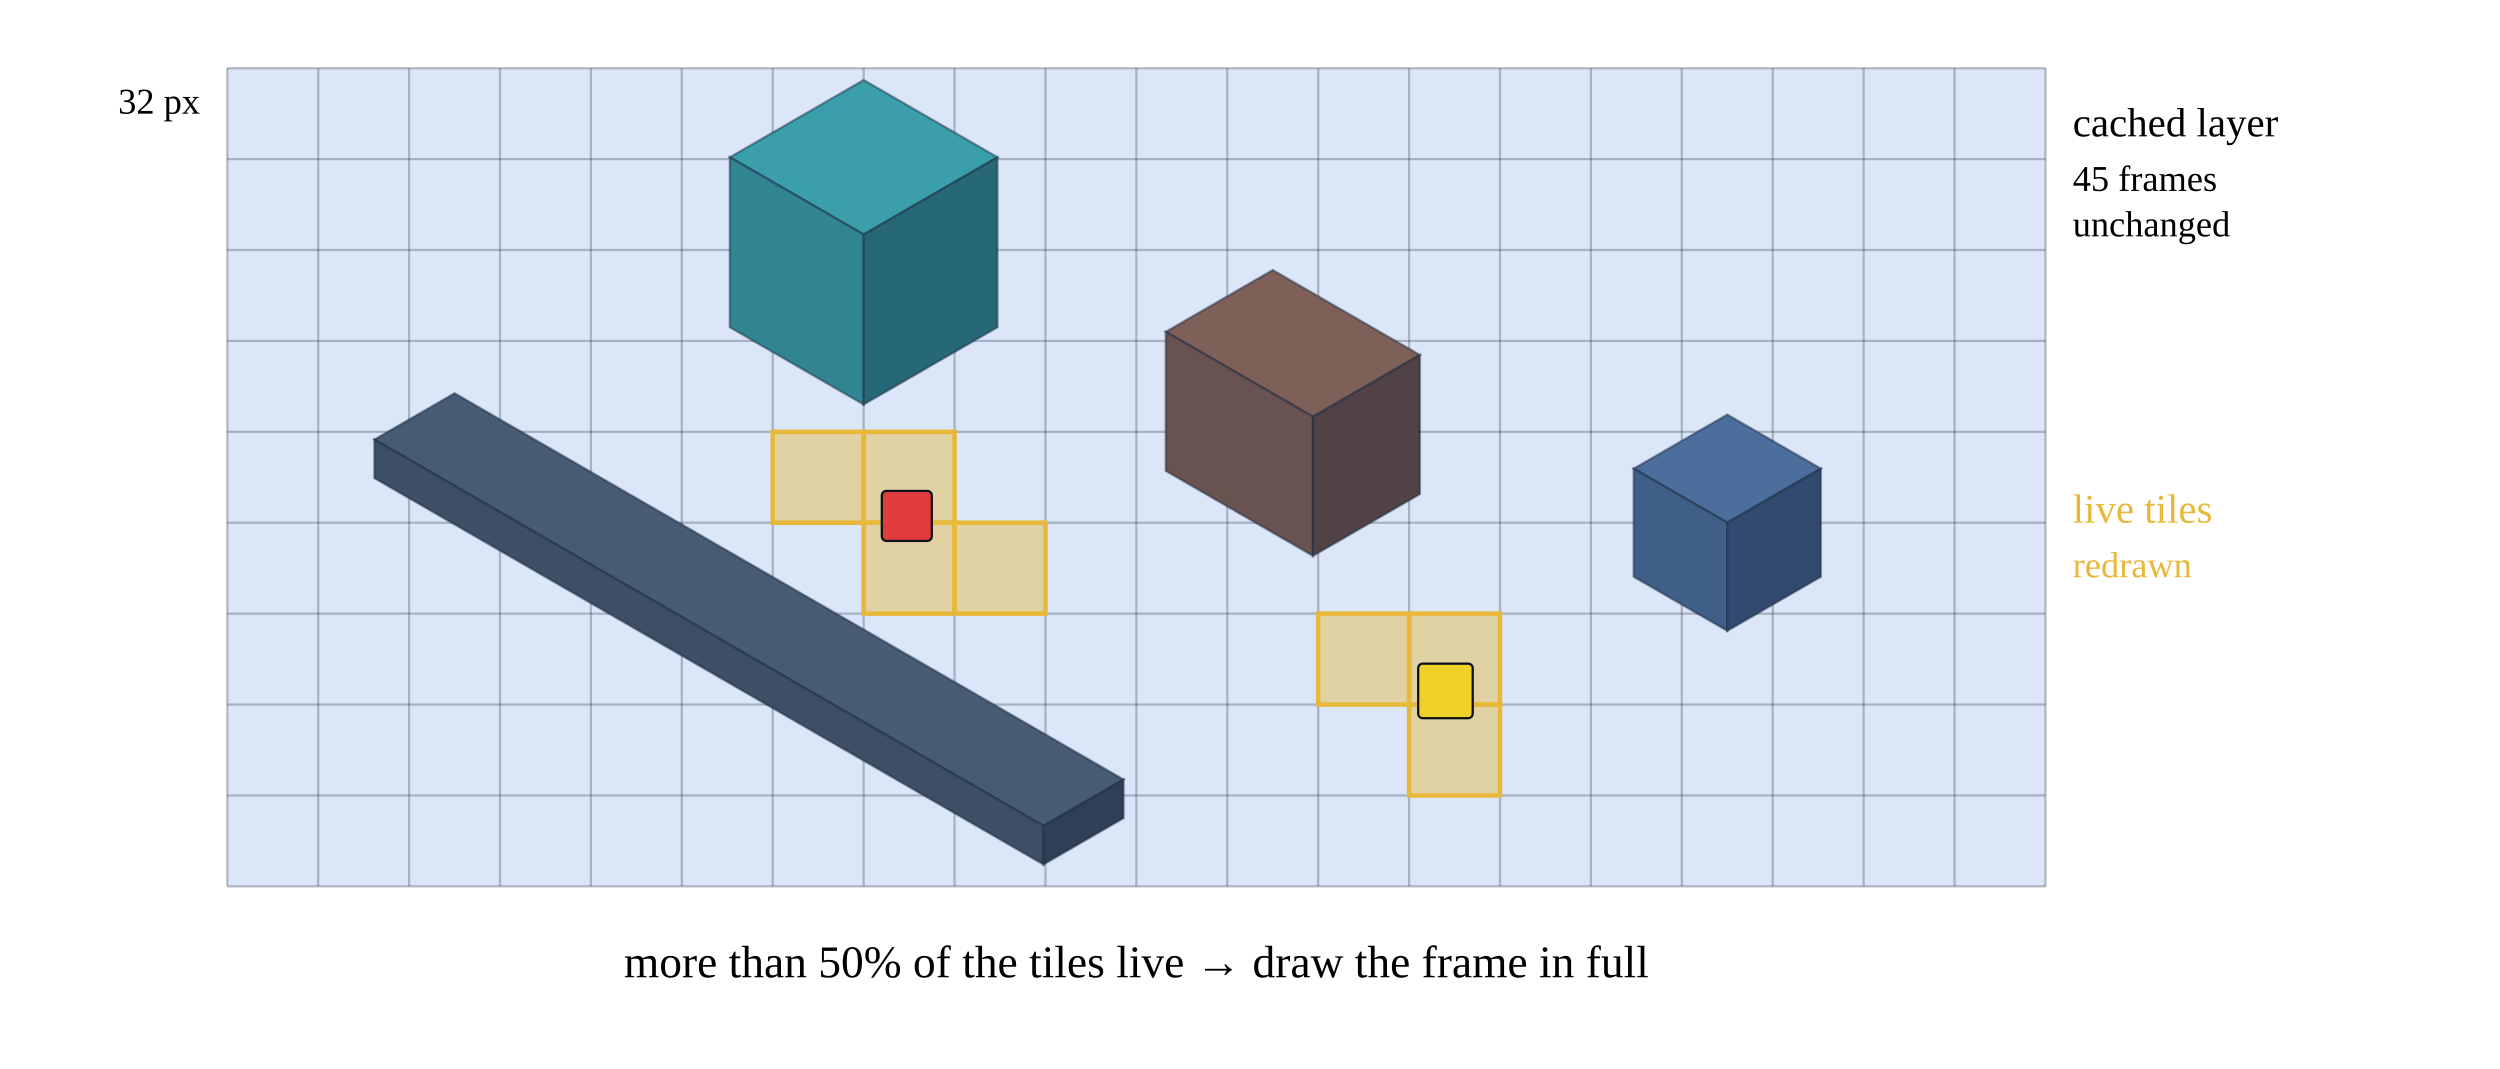
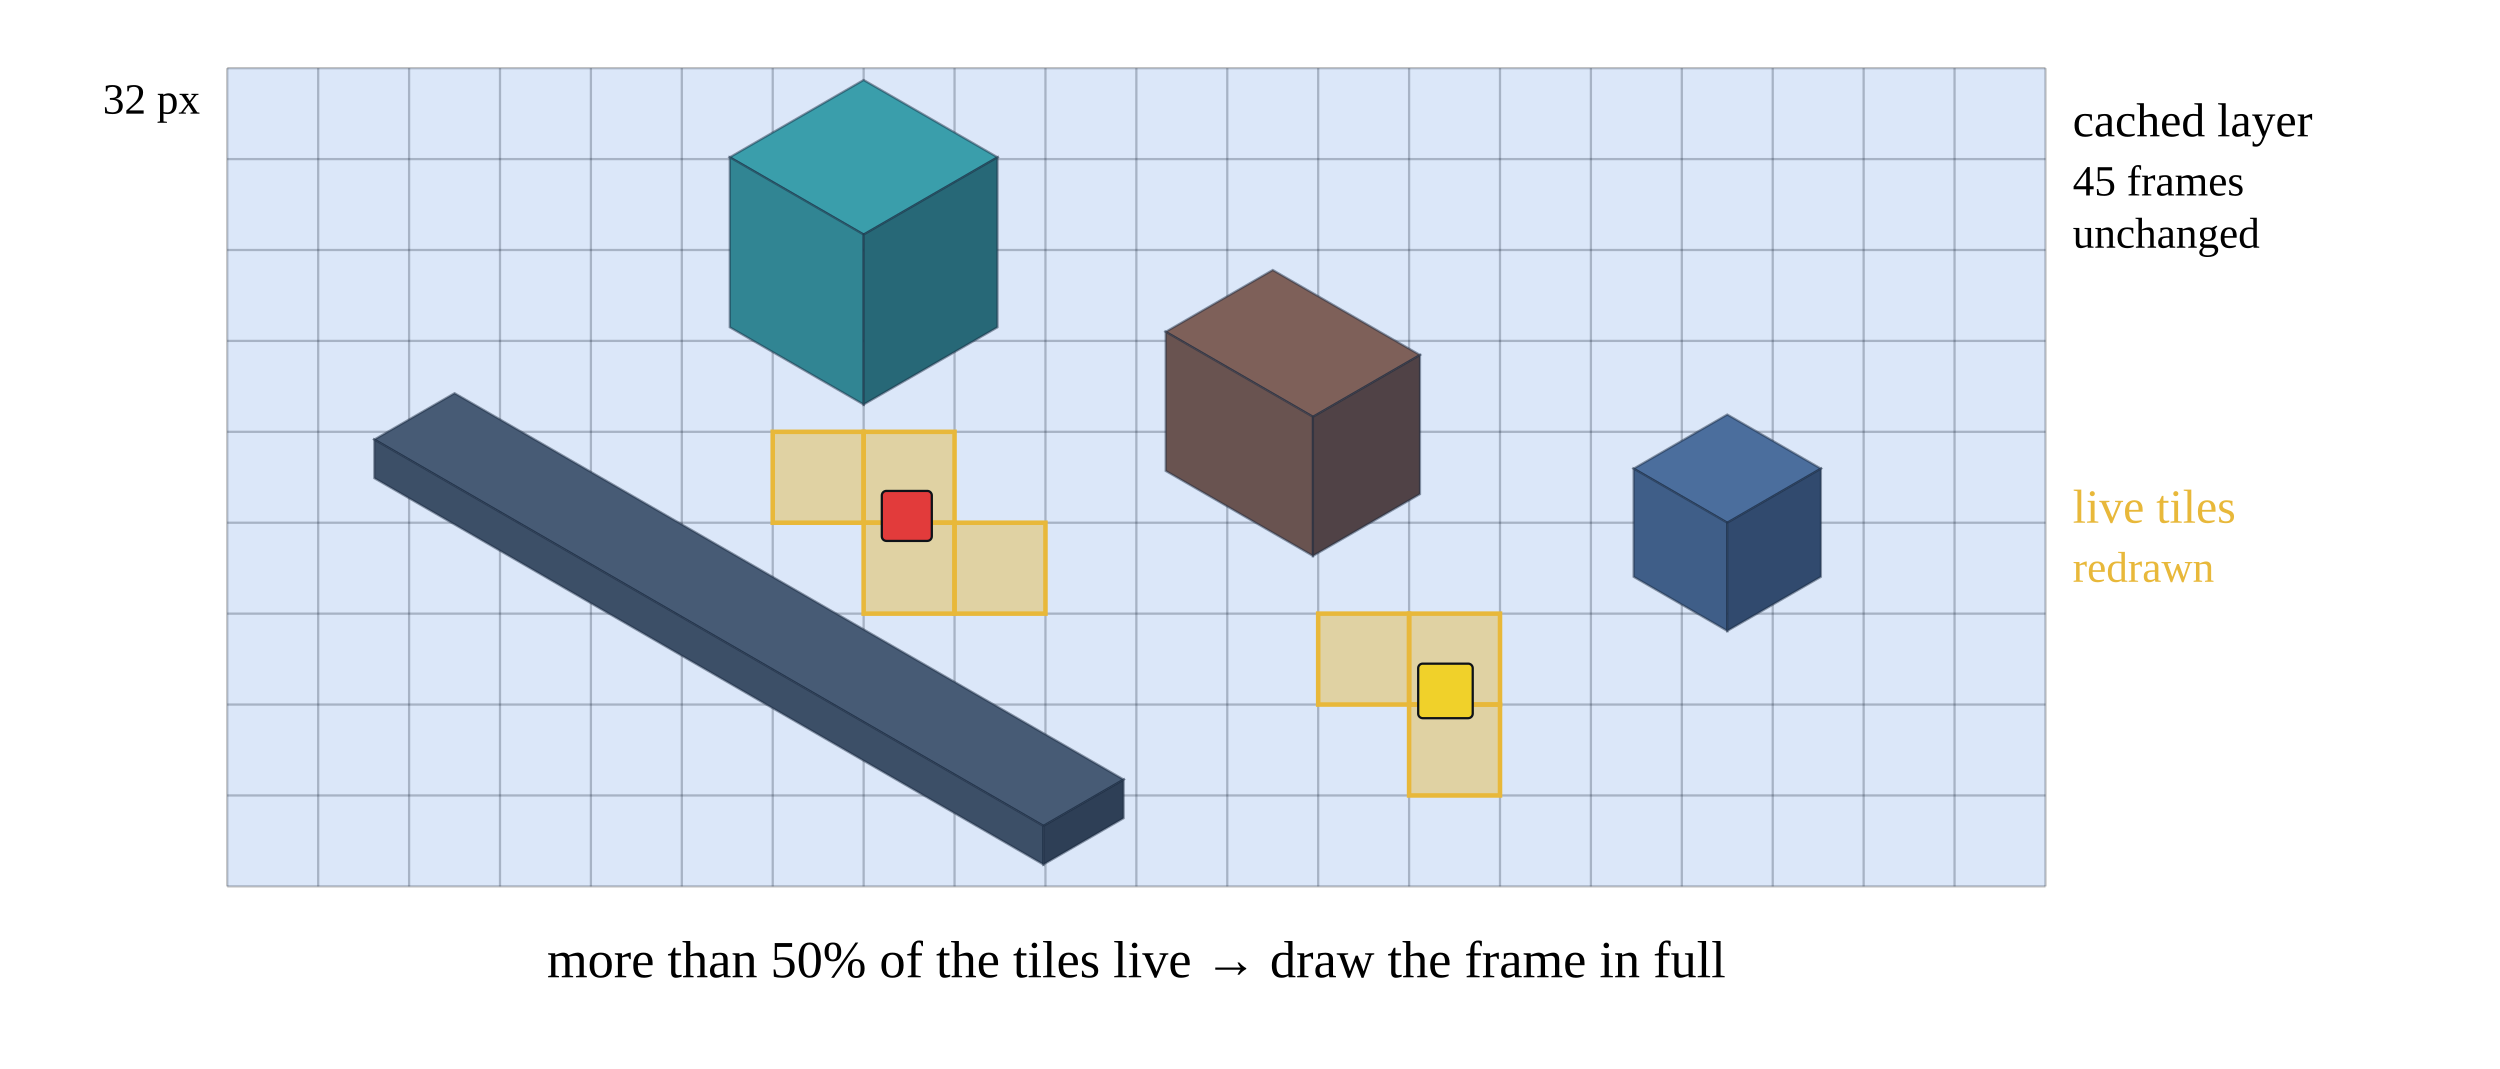
<svg xmlns="http://www.w3.org/2000/svg" viewBox="0 0 1100 470" width="1100" height="470" font-size="18" role="img">
  <g id="grid">
    <line x1="100" y1="30" x2="100" y2="390" stroke="currentColor" stroke-opacity="0.25" />
    <line x1="140" y1="30" x2="140" y2="390" stroke="currentColor" stroke-opacity="0.25" />
    <line x1="180" y1="30" x2="180" y2="390" stroke="currentColor" stroke-opacity="0.25" />
    <line x1="220" y1="30" x2="220" y2="390" stroke="currentColor" stroke-opacity="0.25" />
    <line x1="260" y1="30" x2="260" y2="390" stroke="currentColor" stroke-opacity="0.25" />
    <line x1="300" y1="30" x2="300" y2="390" stroke="currentColor" stroke-opacity="0.25" />
    <line x1="340" y1="30" x2="340" y2="390" stroke="currentColor" stroke-opacity="0.25" />
    <line x1="380" y1="30" x2="380" y2="390" stroke="currentColor" stroke-opacity="0.25" />
    <line x1="420" y1="30" x2="420" y2="390" stroke="currentColor" stroke-opacity="0.25" />
    <line x1="460" y1="30" x2="460" y2="390" stroke="currentColor" stroke-opacity="0.25" />
    <line x1="500" y1="30" x2="500" y2="390" stroke="currentColor" stroke-opacity="0.25" />
    <line x1="540" y1="30" x2="540" y2="390" stroke="currentColor" stroke-opacity="0.25" />
    <line x1="580" y1="30" x2="580" y2="390" stroke="currentColor" stroke-opacity="0.25" />
    <line x1="620" y1="30" x2="620" y2="390" stroke="currentColor" stroke-opacity="0.25" />
    <line x1="660" y1="30" x2="660" y2="390" stroke="currentColor" stroke-opacity="0.25" />
    <line x1="700" y1="30" x2="700" y2="390" stroke="currentColor" stroke-opacity="0.25" />
    <line x1="740" y1="30" x2="740" y2="390" stroke="currentColor" stroke-opacity="0.25" />
    <line x1="780" y1="30" x2="780" y2="390" stroke="currentColor" stroke-opacity="0.25" />
    <line x1="820" y1="30" x2="820" y2="390" stroke="currentColor" stroke-opacity="0.25" />
    <line x1="860" y1="30" x2="860" y2="390" stroke="currentColor" stroke-opacity="0.25" />
    <line x1="900" y1="30" x2="900" y2="390" stroke="currentColor" stroke-opacity="0.25" />
    <line x1="100" y1="30" x2="900" y2="30" stroke="currentColor" stroke-opacity="0.25" />
    <line x1="100" y1="70" x2="900" y2="70" stroke="currentColor" stroke-opacity="0.25" />
    <line x1="100" y1="110" x2="900" y2="110" stroke="currentColor" stroke-opacity="0.25" />
    <line x1="100" y1="150" x2="900" y2="150" stroke="currentColor" stroke-opacity="0.25" />
    <line x1="100" y1="190" x2="900" y2="190" stroke="currentColor" stroke-opacity="0.25" />
    <line x1="100" y1="230" x2="900" y2="230" stroke="currentColor" stroke-opacity="0.25" />
    <line x1="100" y1="270" x2="900" y2="270" stroke="currentColor" stroke-opacity="0.25" />
    <line x1="100" y1="310" x2="900" y2="310" stroke="currentColor" stroke-opacity="0.25" />
    <line x1="100" y1="350" x2="900" y2="350" stroke="currentColor" stroke-opacity="0.25" />
    <line x1="100" y1="390" x2="900" y2="390" stroke="currentColor" stroke-opacity="0.25" />
-     <text x="88" y="50" font-size="16" text-anchor="end" fill="currentColor">32 px</text>
+     <text x="88" y="50" font-size="19" text-anchor="end" fill="currentColor">32 px</text>
  </g>
  <g id="static">
    <polygon points="200,173 494.4,343 459.1,363.4 164.7,193.4" fill="#4a545e" stroke="#0e1218" stroke-opacity="0.45" />
    <polygon points="164.7,210.4 459.1,380.4 459.1,363.4 164.7,193.4" fill="#3d454d" stroke="#0e1218" stroke-opacity="0.45" />
    <polygon points="494.4,360 459.1,380.4 459.1,363.4 494.4,343" fill="#2c3238" stroke="#0e1218" stroke-opacity="0.45" />
    <polygon points="380,35.2 438.9,69.2 380,103.2 321.1,69.2" fill="#3aa6a0" stroke="#0e1218" stroke-opacity="0.45" />
    <polygon points="321.1,144 380,178 380,103.2 321.1,69.2" fill="#308883" stroke="#0e1218" stroke-opacity="0.45" />
    <polygon points="438.9,144 380,178 380,103.2 438.9,69.2" fill="#236460" stroke="#0e1218" stroke-opacity="0.45" />
    <polygon points="560,118.8 624.8,156.2 577.7,183.4 512.9,146" fill="#8d5a3c" stroke="#0e1218" stroke-opacity="0.45" />
    <polygon points="512.9,207.2 577.7,244.6 577.7,183.4 512.9,146" fill="#744a31" stroke="#0e1218" stroke-opacity="0.45" />
    <polygon points="624.8,217.4 577.7,244.6 577.7,183.4 624.8,156.2" fill="#553624" stroke="#0e1218" stroke-opacity="0.45" />
    <polygon points="760,182.4 801.2,206.2 760,230 718.8,206.2" fill="#4f6b8f" stroke="#0e1218" stroke-opacity="0.45" />
    <polygon points="718.8,253.8 760,277.6 760,230 718.8,206.2" fill="#415875" stroke="#0e1218" stroke-opacity="0.45" />
    <polygon points="801.2,253.8 760,277.6 760,230 801.2,206.2" fill="#2f4056" stroke="#0e1218" stroke-opacity="0.45" />
  </g>
  <g id="layer">
    <rect x="100" y="30" width="800" height="360" fill="#3a7de0" fill-opacity="0.18" />
-     <text x="912" y="60" font-size="18" text-anchor="start" fill="currentColor">cached layer</text>
-     <text x="912" y="84" font-size="16" text-anchor="start" fill="currentColor">45 frames</text>
-     <text x="912" y="104" font-size="16" text-anchor="start" fill="currentColor">unchanged</text>
+     <text x="912" y="60" font-size="21" text-anchor="start" fill="currentColor">cached layer</text>
+     <text x="912" y="86" font-size="19" text-anchor="start" fill="currentColor">45 frames</text>
+     <text x="912" y="109" font-size="19" text-anchor="start" fill="currentColor">unchanged</text>
  </g>
  <g id="live">
    <rect x="340" y="190" width="40" height="40" fill="#e8b83a" fill-opacity="0.45" stroke="#e8b83a" stroke-width="2" />
    <rect x="380" y="190" width="40" height="40" fill="#e8b83a" fill-opacity="0.45" stroke="#e8b83a" stroke-width="2" />
    <rect x="380" y="230" width="40" height="40" fill="#e8b83a" fill-opacity="0.45" stroke="#e8b83a" stroke-width="2" />
    <rect x="420" y="230" width="40" height="40" fill="#e8b83a" fill-opacity="0.45" stroke="#e8b83a" stroke-width="2" />
    <rect x="580" y="270" width="40" height="40" fill="#e8b83a" fill-opacity="0.45" stroke="#e8b83a" stroke-width="2" />
    <rect x="620" y="270" width="40" height="40" fill="#e8b83a" fill-opacity="0.45" stroke="#e8b83a" stroke-width="2" />
    <rect x="620" y="310" width="40" height="40" fill="#e8b83a" fill-opacity="0.45" stroke="#e8b83a" stroke-width="2" />
    <rect x="388" y="216" width="22" height="22" rx="2" fill="#e23b3b" stroke="#0e1218" />
    <rect x="624" y="292" width="24" height="24" rx="2" fill="#f0d12a" stroke="#0e1218" />
-     <text x="912" y="230" font-size="18" text-anchor="start" fill="#e8b83a">live tiles</text>
-     <text x="912" y="254" font-size="16" text-anchor="start" fill="#e8b83a">redrawn</text>
+     <text x="912" y="230" font-size="21" text-anchor="start" fill="#e8b83a">live tiles</text>
+     <text x="912" y="256" font-size="19" text-anchor="start" fill="#e8b83a">redrawn</text>
  </g>
  <g id="rule">
-     <text x="500" y="430" font-size="20" text-anchor="middle" fill="currentColor">more than 50% of the tiles live → draw the frame in full</text>
+     <text x="500" y="430" font-size="23" text-anchor="middle" fill="currentColor">more than 50% of the tiles live → draw the frame in full</text>
  </g>
</svg>
